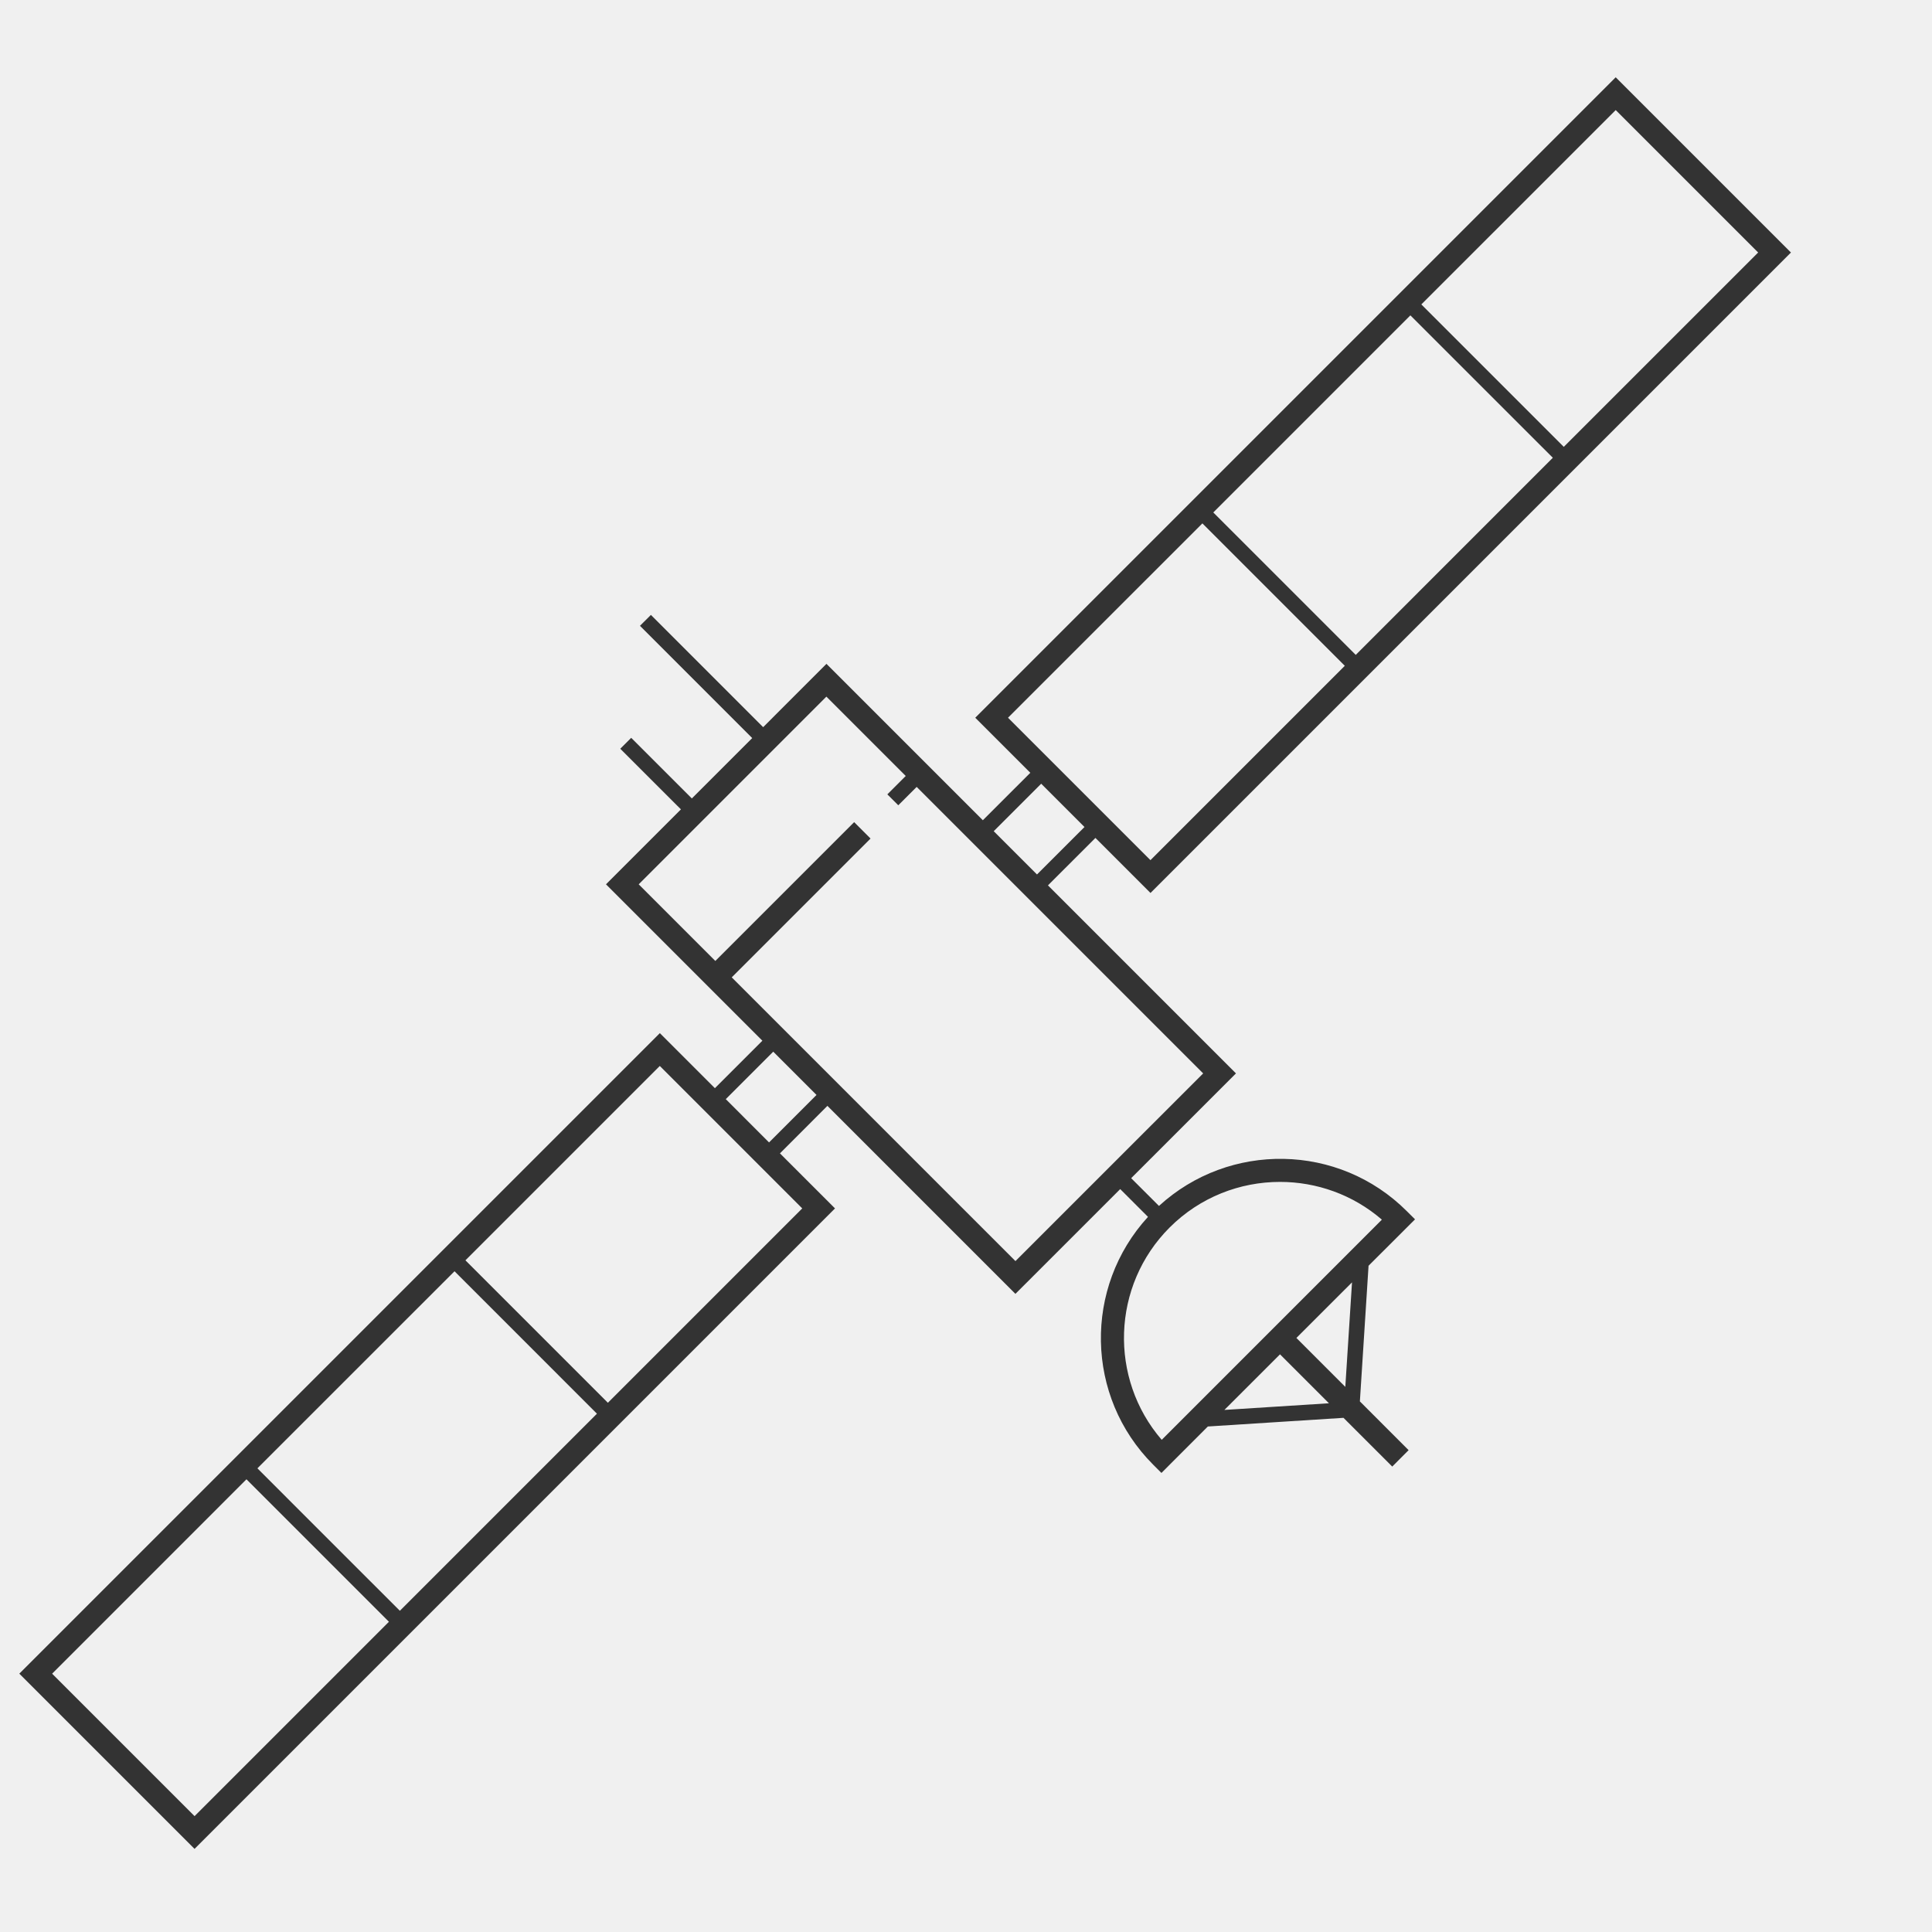
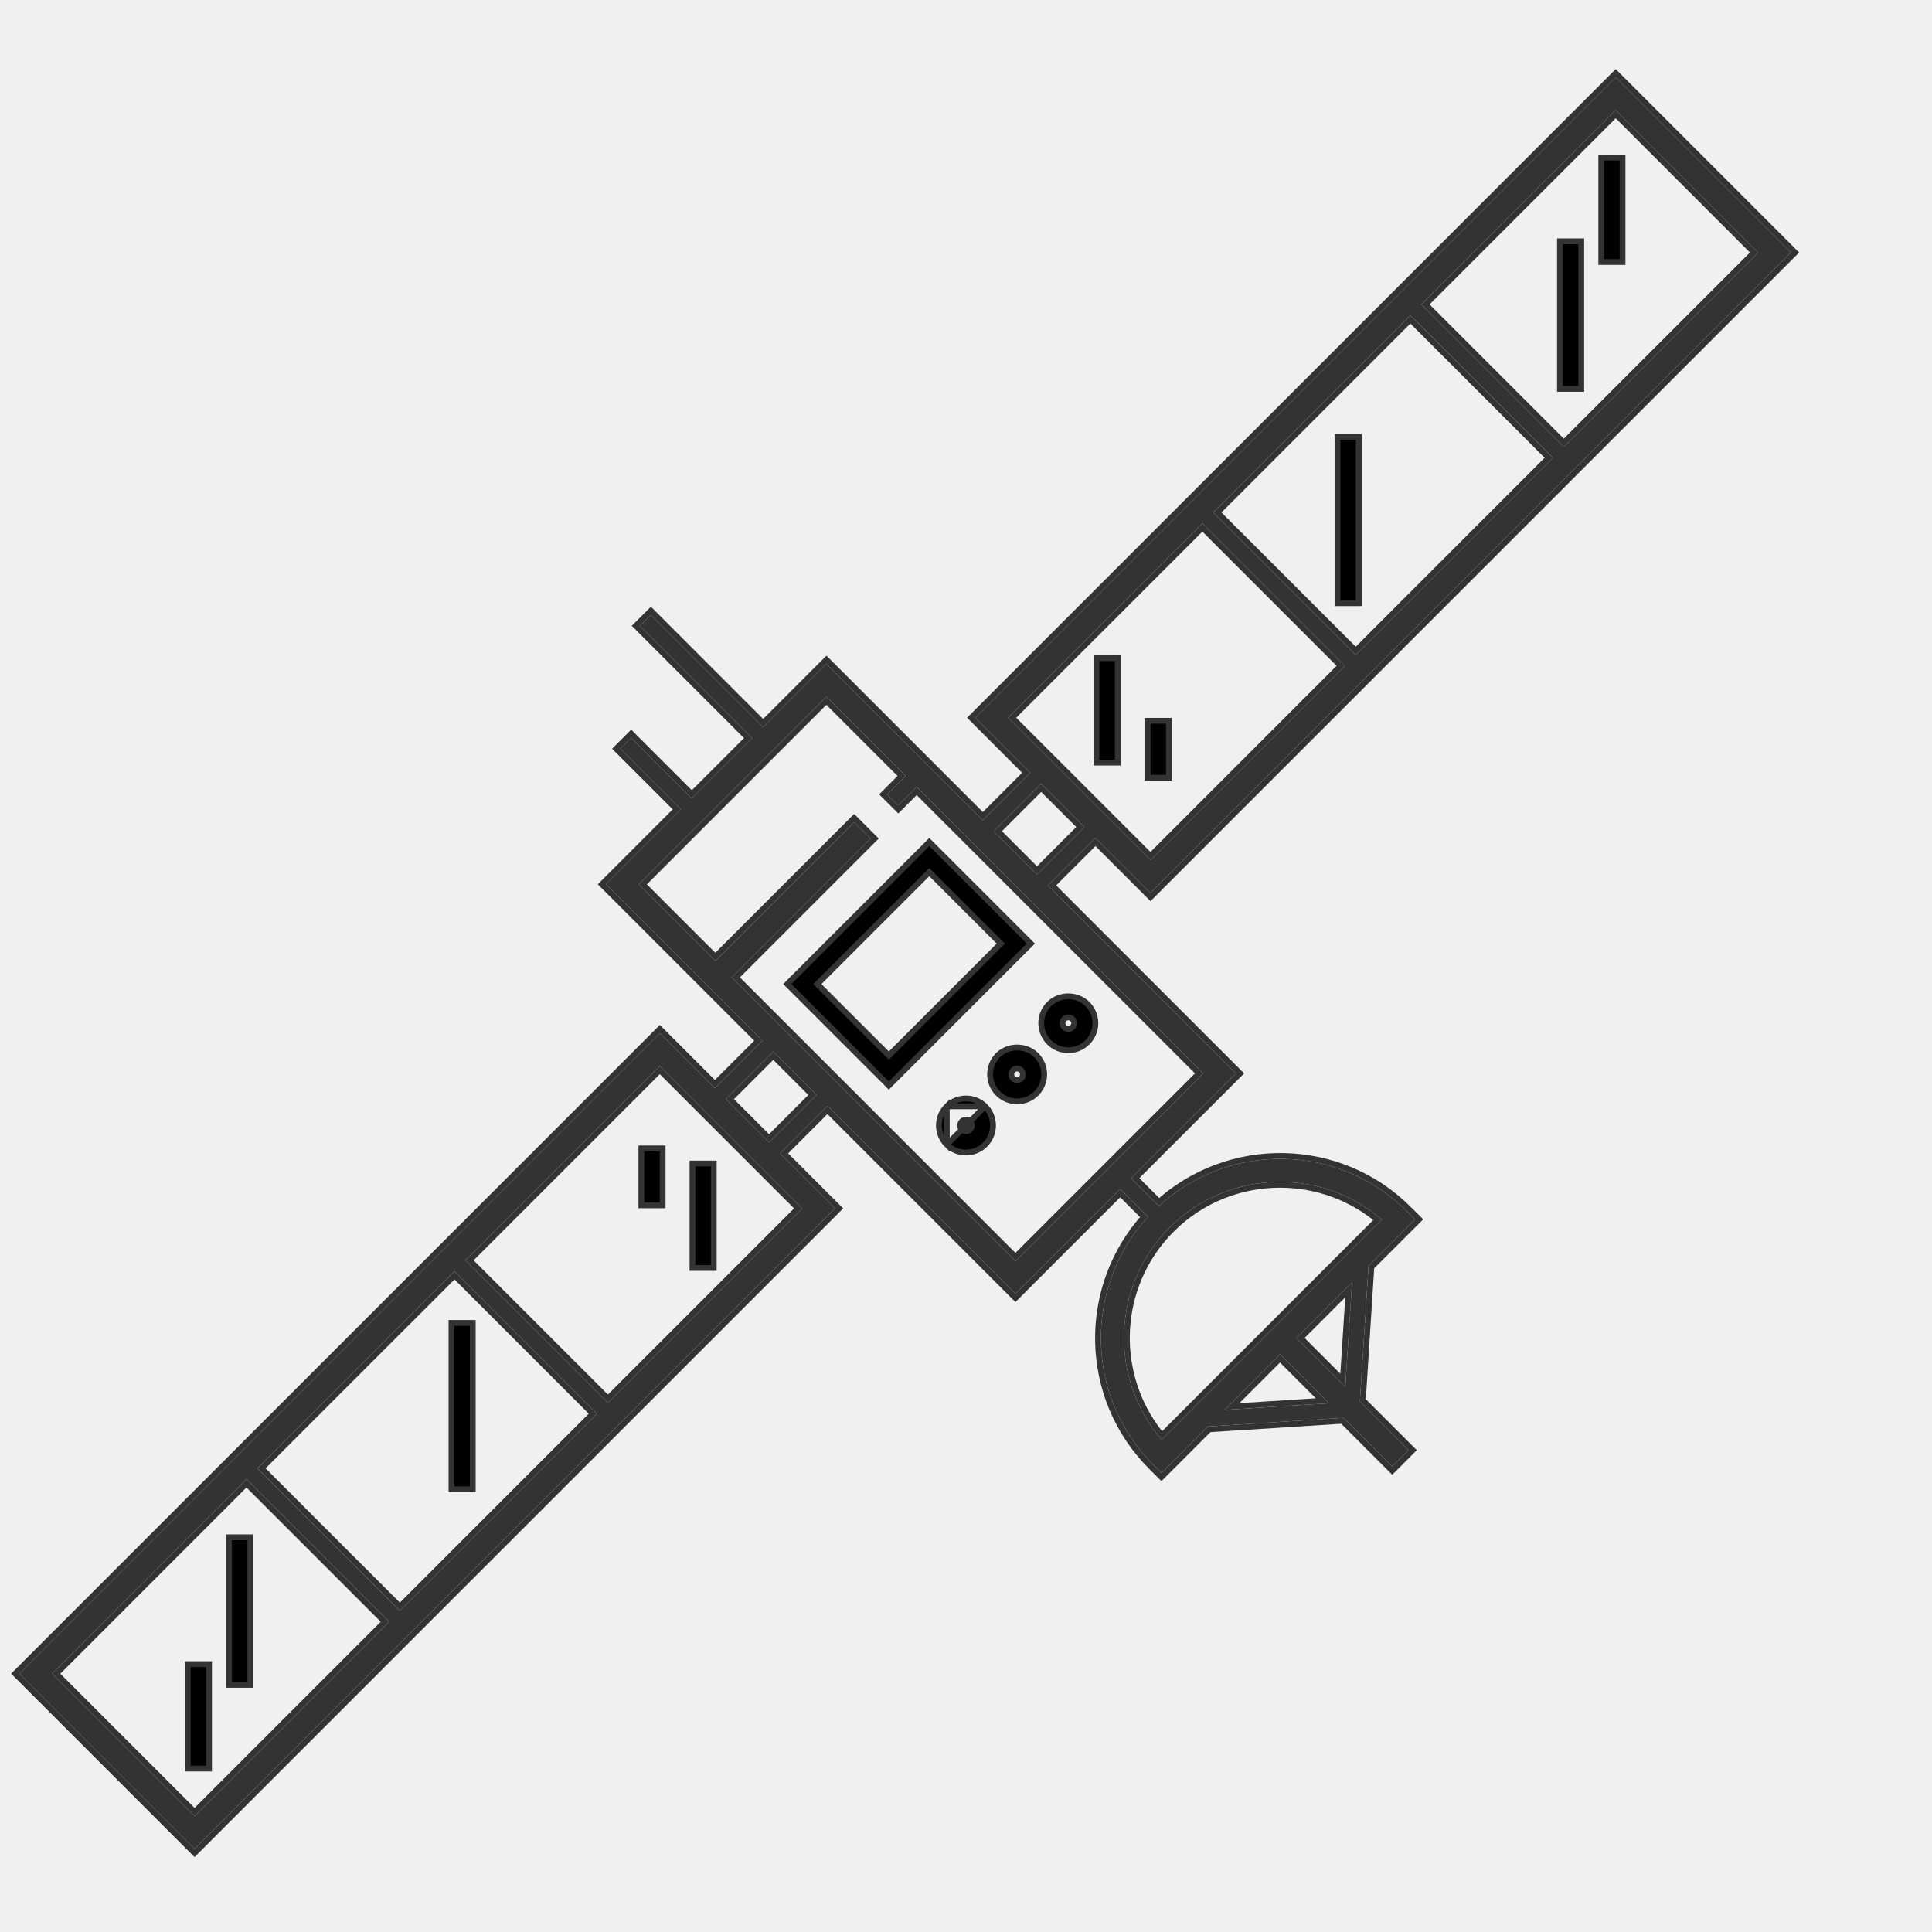
<svg xmlns="http://www.w3.org/2000/svg" width="94" height="94" viewBox="0 0 100 94" fill="none">
-   <mask id="path-1-outside-1" maskUnits="userSpaceOnUse" x="0" y="0" width="94" height="94" fill="black">
-     <rect fill="none" width="94" height="94" />
+   <path d="M48.206 40.691L48.1 40.585L47.994 40.691L40.856 47.828L40.75 47.934L40.856 48.04L45.9 53.083L46.006 53.189L46.112 53.083L53.25 45.946L53.356 45.84L53.25 45.734L48.206 40.691ZM46.006 51.634L42.305 47.934L48.1 42.14L51.801 45.84L46.006 51.634Z" fill="currentColor" stroke="#333333" stroke-width="0.3" />
+   <path d="M57.857 31.217V31.067H57.707H56.906H56.756V31.217V36.322V36.472H56.906H57.707H57.857V36.322V31.217Z" fill="currentColor" stroke="#333333" stroke-width="0.3" />
+   <path d="M83.982 5.306V5.156H83.832H83.031H82.881V5.306V10.412V10.562H83.031H83.832H83.982V10.412V5.306Z" fill="currentColor" stroke="#333333" stroke-width="0.3" />
+   <path d="M81.845 9.64V9.49H81.695H80.894H80.744V9.64V16.977V17.127H80.894H81.695H81.845V16.977V9.64Z" fill="currentColor" stroke="#333333" stroke-width="0.3" />
+   <path d="M60.5 34.459V34.309H60.35H59.549H59.399V34.459V37.105V37.255H59.549H60.35H60.5V37.105V34.459Z" fill="currentColor" stroke="#333333" stroke-width="0.3" />
+   <path d="M70.329 19.763V19.613H70.179H69.378H69.228V19.763V28.071V28.221H69.378H70.179H70.329V28.071V19.763Z" fill="currentColor" stroke="#333333" stroke-width="0.3" />
+   <path d="M36.944 57.374V57.224H36.794H35.993H35.843V57.374V62.479V62.629H35.993H36.794H36.944V62.479V57.374Z" fill="currentColor" stroke="#333333" stroke-width="0.3" />
+   <path d="M10.82 83.285V83.135H10.67H9.869H9.719V83.285V88.39V88.54H9.869H10.67H10.82V88.39V83.285Z" fill="currentColor" stroke="#333333" stroke-width="0.3" />
+   <path d="M12.954 76.72V76.57H12.804H12.003H11.853V76.72V84.057V84.207H12.003H12.804H12.954V84.057V76.72Z" fill="currentColor" stroke="#333333" stroke-width="0.3" />
+   <path d="M34.299 56.592V56.442H34.149H33.348H33.198V56.592V59.238V59.388H33.348H34.149H34.299V59.238V56.592Z" fill="currentColor" stroke="#333333" stroke-width="0.3" />
+   <path d="M24.47 65.624V65.474H24.32H23.519H23.369V65.624V73.933V74.083H23.519H24.32H24.47V73.933V65.624Z" fill="currentColor" stroke="#333333" stroke-width="0.3" />
+   <path d="M50.989 54.263L50.989 54.263C51.535 54.81 51.535 55.697 50.99 56.244L50.99 56.244C50.717 56.517 50.357 56.654 49.997 56.654C49.639 56.654 49.279 56.518 49.008 56.245L50.989 54.263ZM50.989 54.263C50.444 53.719 49.555 53.719 49.006 54.263L49.006 54.263M50.989 54.263L49.006 54.263M49.006 54.263L49.006 54.263M49.006 54.263L49.006 54.263M49.006 54.263C48.461 54.81 48.462 55.697 49.008 56.245L49.006 54.263ZM49.786 55.466L49.786 55.466C49.668 55.348 49.668 55.157 49.785 55.041L49.785 55.041C49.844 54.982 49.921 54.953 49.997 54.953C50.075 54.953 50.151 54.982 50.211 55.041C50.33 55.159 50.329 55.35 50.214 55.466C50.094 55.584 49.904 55.584 49.786 55.466Z" fill="currentColor" stroke="#333333" stroke-width="0.3" />
+   <path d="M51.656 51.616L51.656 51.616C51.392 51.88 51.246 52.233 51.246 52.606C51.246 52.98 51.392 53.332 51.656 53.596C51.929 53.869 52.287 54.006 52.647 54.006C53.007 54.006 53.365 53.87 53.637 53.598C53.902 53.334 54.048 52.98 54.048 52.606C54.048 52.233 53.902 51.881 53.639 51.616L53.639 51.616L53.639 51.616C53.106 51.084 52.189 51.084 51.656 51.616ZM52.432 52.818L52.432 52.818C52.375 52.761 52.344 52.687 52.344 52.607C52.344 52.528 52.375 52.453 52.433 52.395C52.492 52.337 52.566 52.306 52.645 52.306C52.724 52.306 52.798 52.337 52.857 52.395L52.857 52.395L52.858 52.396C52.915 52.451 52.946 52.527 52.946 52.607L52.946 52.608C52.947 52.688 52.917 52.761 52.859 52.819C52.741 52.936 52.552 52.937 52.432 52.818Z" fill="currentColor" stroke="#333333" stroke-width="0.3" />
+   <path d="M56.696 49.959C56.696 49.585 56.549 49.231 56.286 48.968C55.755 48.435 54.836 48.434 54.303 48.968C53.757 49.514 53.758 50.401 54.303 50.949C54.567 51.215 54.921 51.359 55.294 51.359H55.296C55.67 51.359 56.02 51.212 56.285 50.95L56.285 50.949C56.549 50.685 56.696 50.333 56.696 49.959ZM55.085 50.172L55.085 50.172L55.084 50.171C54.967 50.053 54.967 49.863 55.083 49.746C55.142 49.688 55.217 49.657 55.297 49.657C55.376 49.657 55.451 49.688 55.51 49.746C55.566 49.802 55.597 49.876 55.598 49.956C55.595 50.041 55.565 50.115 55.509 50.171C55.451 50.229 55.376 50.26 55.297 50.26C55.216 50.26 55.141 50.229 55.085 50.172Z" fill="currentColor" stroke="#333333" stroke-width="0.3" />
+   <mask id="path-15-outside-1" width="94" height="94" fill="black">
+     <rect fill="white" width="94" height="94" />
    <path d="M73.242 60.113L72.816 59.689C69.295 56.168 63.628 56.084 59.988 59.419L58.549 57.982L63.973 52.559L54.242 42.827L56.699 40.371L59.549 43.22L92.699 10.07L83.629 1L50.479 34.15L53.329 36.999L50.872 39.456L42.777 31.361L39.501 34.638L33.691 28.827L33.125 29.392L38.935 35.203L35.81 38.328L32.671 35.19L32.105 35.755L35.245 38.893L31.366 42.772L39.461 50.867L37.003 53.324L34.154 50.475L1 83.628L10.07 92.698L43.22 59.547L40.37 56.698L42.827 54.239L52.558 63.97L57.982 58.547L59.42 59.985C56.084 63.624 56.168 69.292 59.691 72.814L60.116 73.239L62.518 70.835L69.539 70.387L72.062 72.909L72.91 72.06L70.387 69.536L70.836 62.515L73.242 60.113ZM62.8 23.525L73.001 13.323L80.079 20.399L80.374 20.694L70.173 30.897L63.442 24.167L62.8 23.525ZM80.941 20.129L73.568 12.757L83.629 2.697L91.002 10.07L80.941 20.129ZM62.236 24.09L62.531 24.385L69.607 31.462L59.547 41.522L52.174 34.15L62.236 24.09ZM53.892 37.565L56.133 39.806L53.675 42.262L51.435 40.022L53.892 37.565ZM23.526 62.8L30.898 70.173L20.697 80.374L17.009 76.687L13.323 73L23.526 62.8ZM12.757 73.568L16.444 77.255L20.131 80.942L10.071 91.003L2.698 83.63L12.757 73.568ZM31.464 69.607L24.091 62.234L34.151 52.174L41.524 59.547L31.464 69.607ZM39.806 56.132L37.566 53.891L40.023 51.434L42.263 53.674L39.806 56.132ZM37.874 47.588L45.059 40.403L44.211 39.554L37.025 46.739L33.059 42.773L42.774 33.057L46.881 37.164L45.929 38.116L46.495 38.681L47.447 37.73L62.276 52.559L52.56 62.274L37.874 47.588ZM60.538 60.537C62.114 58.961 64.184 58.175 66.253 58.175C68.135 58.175 70.018 58.826 71.526 60.129L60.13 71.526C57.395 68.355 57.533 63.546 60.538 60.537ZM63.374 69.978L66.253 67.1L68.786 69.633L63.374 69.978ZM69.633 68.785L67.101 66.252L69.98 63.375L69.633 68.785Z" />
  </mask>
  <path d="M73.242 60.113L72.816 59.689C69.295 56.168 63.628 56.084 59.988 59.419L58.549 57.982L63.973 52.559L54.242 42.827L56.699 40.371L59.549 43.22L92.699 10.07L83.629 1L50.479 34.15L53.329 36.999L50.872 39.456L42.777 31.361L39.501 34.638L33.691 28.827L33.125 29.392L38.935 35.203L35.81 38.328L32.671 35.19L32.105 35.755L35.245 38.893L31.366 42.772L39.461 50.867L37.003 53.324L34.154 50.475L1 83.628L10.07 92.698L43.22 59.547L40.37 56.698L42.827 54.239L52.558 63.97L57.982 58.547L59.42 59.985C56.084 63.624 56.168 69.292 59.691 72.814L60.116 73.239L62.518 70.835L69.539 70.387L72.062 72.909L72.91 72.06L70.387 69.536L70.836 62.515L73.242 60.113ZM62.8 23.525L73.001 13.323L80.079 20.399L80.374 20.694L70.173 30.897L63.442 24.167L62.8 23.525ZM80.941 20.129L73.568 12.757L83.629 2.697L91.002 10.07L80.941 20.129ZM62.236 24.09L62.531 24.385L69.607 31.462L59.547 41.522L52.174 34.15L62.236 24.09ZM53.892 37.565L56.133 39.806L53.675 42.262L51.435 40.022L53.892 37.565ZM23.526 62.8L30.898 70.173L20.697 80.374L17.009 76.687L13.323 73L23.526 62.8ZM12.757 73.568L16.444 77.255L20.131 80.942L10.071 91.003L2.698 83.63L12.757 73.568ZM31.464 69.607L24.091 62.234L34.151 52.174L41.524 59.547L31.464 69.607ZM39.806 56.132L37.566 53.891L40.023 51.434L42.263 53.674L39.806 56.132ZM37.874 47.588L45.059 40.403L44.211 39.554L37.025 46.739L33.059 42.773L42.774 33.057L46.881 37.164L45.929 38.116L46.495 38.681L47.447 37.73L62.276 52.559L52.56 62.274L37.874 47.588ZM60.538 60.537C62.114 58.961 64.184 58.175 66.253 58.175C68.135 58.175 70.018 58.826 71.526 60.129L60.13 71.526C57.395 68.355 57.533 63.546 60.538 60.537ZM63.374 69.978L66.253 67.1L68.786 69.633L63.374 69.978ZM69.633 68.785L67.101 66.252L69.98 63.375L69.633 68.785Z" fill="#333333" />
-   <path d="M73.242 60.113L72.816 59.689C69.295 56.168 63.628 56.084 59.988 59.419L58.549 57.982L63.973 52.559L54.242 42.827L56.699 40.371L59.549 43.22L92.699 10.07L83.629 1L50.479 34.15L53.329 36.999L50.872 39.456L42.777 31.361L39.501 34.638L33.691 28.827L33.125 29.392L38.935 35.203L35.81 38.328L32.671 35.19L32.105 35.755L35.245 38.893L31.366 42.772L39.461 50.867L37.003 53.324L34.154 50.475L1 83.628L10.07 92.698L43.22 59.547L40.37 56.698L42.827 54.239L52.558 63.97L57.982 58.547L59.42 59.985C56.084 63.624 56.168 69.292 59.691 72.814L60.116 73.239L62.518 70.835L69.539 70.387L72.062 72.909L72.91 72.06L70.387 69.536L70.836 62.515L73.242 60.113ZM62.8 23.525L73.001 13.323L80.079 20.399L80.374 20.694L70.173 30.897L63.442 24.167L62.8 23.525ZM80.941 20.129L73.568 12.757L83.629 2.697L91.002 10.07L80.941 20.129ZM62.236 24.09L62.531 24.385L69.607 31.462L59.547 41.522L52.174 34.15L62.236 24.09ZM53.892 37.565L56.133 39.806L53.675 42.262L51.435 40.022L53.892 37.565ZM23.526 62.8L30.898 70.173L20.697 80.374L17.009 76.687L13.323 73L23.526 62.8ZM12.757 73.568L16.444 77.255L20.131 80.942L10.071 91.003L2.698 83.63L12.757 73.568ZM31.464 69.607L24.091 62.234L34.151 52.174L41.524 59.547L31.464 69.607ZM39.806 56.132L37.566 53.891L40.023 51.434L42.263 53.674L39.806 56.132ZM37.874 47.588L45.059 40.403L44.211 39.554L37.025 46.739L33.059 42.773L42.774 33.057L46.881 37.164L45.929 38.116L46.495 38.681L47.447 37.73L62.276 52.559L52.56 62.274L37.874 47.588ZM60.538 60.537C62.114 58.961 64.184 58.175 66.253 58.175C68.135 58.175 70.018 58.826 71.526 60.129L60.13 71.526C57.395 68.355 57.533 63.546 60.538 60.537ZM63.374 69.978L66.253 67.1L68.786 69.633L63.374 69.978ZM69.633 68.785L67.101 66.252L69.98 63.375L69.633 68.785Z" mask="url(#path-1-outside-1)" />
+   <path d="M73.242 60.113L72.816 59.689C69.295 56.168 63.628 56.084 59.988 59.419L58.549 57.982L63.973 52.559L54.242 42.827L56.699 40.371L59.549 43.22L92.699 10.07L83.629 1L50.479 34.15L53.329 36.999L50.872 39.456L42.777 31.361L39.501 34.638L33.691 28.827L33.125 29.392L38.935 35.203L35.81 38.328L32.671 35.19L32.105 35.755L35.245 38.893L31.366 42.772L39.461 50.867L37.003 53.324L34.154 50.475L1 83.628L10.07 92.698L43.22 59.547L40.37 56.698L42.827 54.239L52.558 63.97L57.982 58.547L59.42 59.985C56.084 63.624 56.168 69.292 59.691 72.814L60.116 73.239L62.518 70.835L69.539 70.387L72.062 72.909L72.91 72.06L70.387 69.536L70.836 62.515L73.242 60.113ZM62.8 23.525L73.001 13.323L80.079 20.399L80.374 20.694L70.173 30.897L63.442 24.167L62.8 23.525ZM80.941 20.129L73.568 12.757L83.629 2.697L91.002 10.07L80.941 20.129ZM62.236 24.09L62.531 24.385L69.607 31.462L59.547 41.522L52.174 34.15L62.236 24.09ZM53.892 37.565L56.133 39.806L53.675 42.262L51.435 40.022L53.892 37.565ZM23.526 62.8L30.898 70.173L20.697 80.374L17.009 76.687L13.323 73L23.526 62.8ZM12.757 73.568L16.444 77.255L20.131 80.942L10.071 91.003L2.698 83.63L12.757 73.568ZM31.464 69.607L24.091 62.234L34.151 52.174L41.524 59.547L31.464 69.607ZM39.806 56.132L37.566 53.891L40.023 51.434L42.263 53.674L39.806 56.132ZM37.874 47.588L45.059 40.403L44.211 39.554L37.025 46.739L33.059 42.773L42.774 33.057L46.881 37.164L45.929 38.116L46.495 38.681L47.447 37.73L62.276 52.559L52.56 62.274L37.874 47.588ZM60.538 60.537C62.114 58.961 64.184 58.175 66.253 58.175C68.135 58.175 70.018 58.826 71.526 60.129L60.13 71.526C57.395 68.355 57.533 63.546 60.538 60.537ZM63.374 69.978L66.253 67.1L68.786 69.633L63.374 69.978ZM69.633 68.785L67.101 66.252L69.98 63.375L69.633 68.785Z" stroke="#333333" stroke-width="0.6" mask="url(#path-15-outside-1)" />
</svg>
